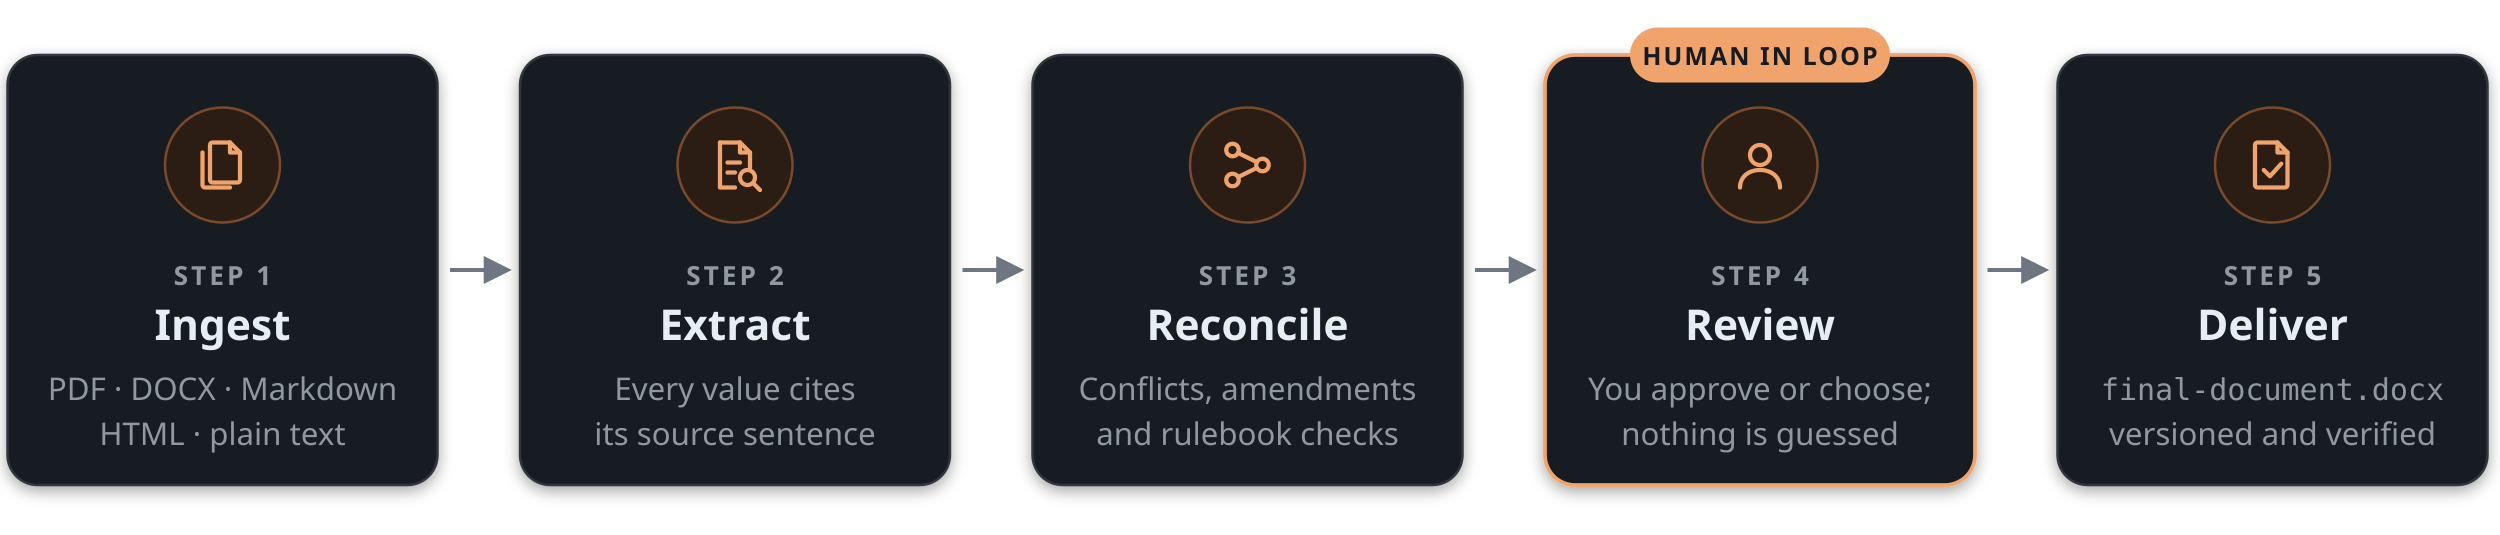
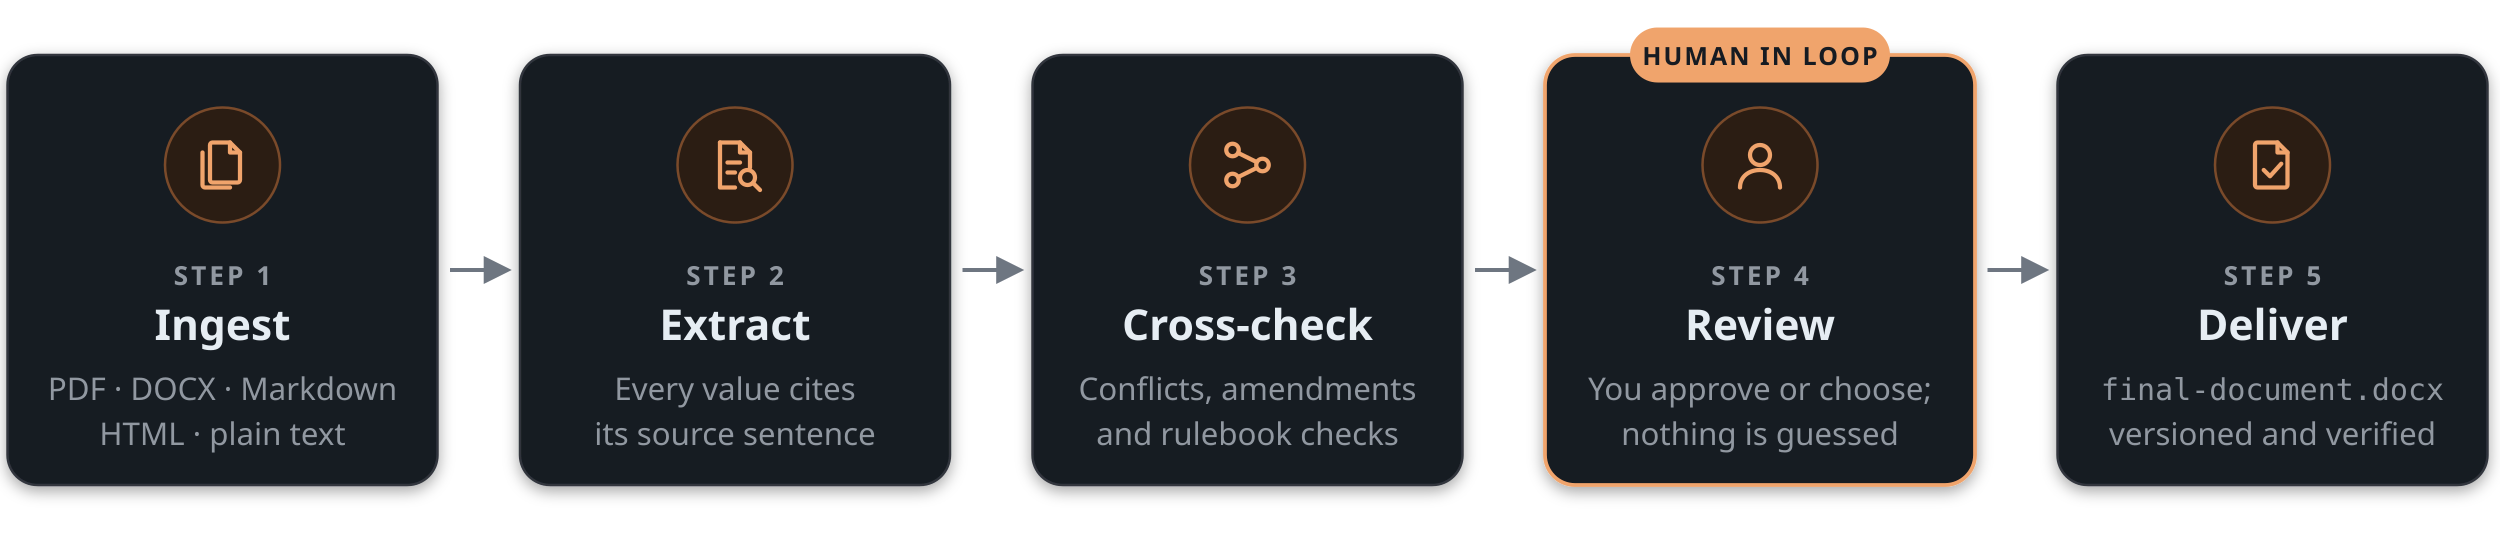
- <svg xmlns="http://www.w3.org/2000/svg" width="1000" height="214" viewBox="0 0 1000 214" role="img" aria-label="Pipeline: ingest, extract, reconcile, human review, deliver final-document.docx">
+ <svg xmlns="http://www.w3.org/2000/svg" width="1000" height="214" viewBox="0 0 1000 214" role="img" aria-label="Pipeline: ingest, extract, cross-check, human review, deliver final-document.docx">
  <defs>
    <filter id="sh" x="-10%" y="-10%" width="120%" height="140%">
      <feDropShadow dx="0" dy="2" stdDeviation="3" flood-color="#000000" flood-opacity="0.35" />
    </filter>
    <marker id="ah" viewBox="0 0 10 10" refX="8.5" refY="5" markerWidth="7" markerHeight="7" orient="auto-start-reverse">
      <path d="M0 0 L10 5 L0 10 z" fill="#6e7681" />
    </marker>
    <marker id="aa" viewBox="0 0 10 10" refX="8.5" refY="5" markerWidth="7" markerHeight="7" orient="auto-start-reverse">
      <path d="M0 0 L10 5 L0 10 z" fill="#f0a46c" />
    </marker>
  </defs>
  <rect x="3" y="22" width="172" height="172" rx="12" fill="#161b22" stroke="#30363d" stroke-width="1" filter="url(#sh)" />
  <circle cx="89.0" cy="66" r="23" fill="#2b1d13" stroke="#7a4a2a" />
  <g transform="translate(77.0 54) scale(1.0)" fill="none" stroke="#f0a46c" stroke-width="1.7" stroke-linecap="round" stroke-linejoin="round">
    <path d="M8 3h7l4 4v11a1 1 0 0 1-1 1H8a1 1 0 0 1-1-1V4a1 1 0 0 1 1-1z" />
    <path d="M15 3v4h4" />
    <path d="M4 7v13a1 1 0 0 0 1 1h10" />
  </g>
  <text x="89.0" y="114" font-family="-apple-system, BlinkMacSystemFont, 'Segoe UI', 'Noto Sans', Helvetica, Arial, sans-serif" font-size="10.5" font-weight="600" fill="#9198a1" text-anchor="middle" letter-spacing="1.2">STEP 1</text>
  <text x="89.0" y="136" font-family="-apple-system, BlinkMacSystemFont, 'Segoe UI', 'Noto Sans', Helvetica, Arial, sans-serif" font-size="17" font-weight="650" fill="#e6edf3" text-anchor="middle">Ingest</text>
  <text x="89.0" y="160" font-family="-apple-system, BlinkMacSystemFont, 'Segoe UI', 'Noto Sans', Helvetica, Arial, sans-serif" font-size="12.5" font-weight="400" fill="#9198a1" text-anchor="middle">PDF · DOCX · Markdown</text>
  <text x="89.0" y="178" font-family="-apple-system, BlinkMacSystemFont, 'Segoe UI', 'Noto Sans', Helvetica, Arial, sans-serif" font-size="12.5" font-weight="400" fill="#9198a1" text-anchor="middle">HTML · plain text</text>
  <line x1="180" y1="108.0" x2="203" y2="108.0" stroke="#6e7681" stroke-width="1.6" marker-end="url(#ah)" />
  <rect x="208" y="22" width="172" height="172" rx="12" fill="#161b22" stroke="#30363d" stroke-width="1" filter="url(#sh)" />
  <circle cx="294.0" cy="66" r="23" fill="#2b1d13" stroke="#7a4a2a" />
  <g transform="translate(282.0 54) scale(1.0)" fill="none" stroke="#f0a46c" stroke-width="1.7" stroke-linecap="round" stroke-linejoin="round">
    <path d="M6 3h8l4 4v6" />
    <path d="M14 3v4h4" />
    <path d="M6 3v18h6" />
    <circle cx="17" cy="17" r="3" />
    <path d="M19.2 19.2 22 22" />
    <path d="M9 11h5M9 15h3" />
  </g>
  <text x="294.0" y="114" font-family="-apple-system, BlinkMacSystemFont, 'Segoe UI', 'Noto Sans', Helvetica, Arial, sans-serif" font-size="10.5" font-weight="600" fill="#9198a1" text-anchor="middle" letter-spacing="1.2">STEP 2</text>
  <text x="294.0" y="136" font-family="-apple-system, BlinkMacSystemFont, 'Segoe UI', 'Noto Sans', Helvetica, Arial, sans-serif" font-size="17" font-weight="650" fill="#e6edf3" text-anchor="middle">Extract</text>
  <text x="294.0" y="160" font-family="-apple-system, BlinkMacSystemFont, 'Segoe UI', 'Noto Sans', Helvetica, Arial, sans-serif" font-size="12.5" font-weight="400" fill="#9198a1" text-anchor="middle">Every value cites</text>
  <text x="294.0" y="178" font-family="-apple-system, BlinkMacSystemFont, 'Segoe UI', 'Noto Sans', Helvetica, Arial, sans-serif" font-size="12.5" font-weight="400" fill="#9198a1" text-anchor="middle">its source sentence</text>
  <line x1="385" y1="108.0" x2="408" y2="108.0" stroke="#6e7681" stroke-width="1.6" marker-end="url(#ah)" />
  <rect x="413" y="22" width="172" height="172" rx="12" fill="#161b22" stroke="#30363d" stroke-width="1" filter="url(#sh)" />
  <circle cx="499.0" cy="66" r="23" fill="#2b1d13" stroke="#7a4a2a" />
  <g transform="translate(487.0 54) scale(1.0)" fill="none" stroke="#f0a46c" stroke-width="1.7" stroke-linecap="round" stroke-linejoin="round">
    <circle cx="6" cy="6" r="2.5" />
    <circle cx="6" cy="18" r="2.5" />
    <circle cx="18" cy="12" r="2.5" />
    <path d="M8.3 7.2 15.6 10.8M8.3 16.8l7.3-3.6" />
  </g>
  <text x="499.0" y="114" font-family="-apple-system, BlinkMacSystemFont, 'Segoe UI', 'Noto Sans', Helvetica, Arial, sans-serif" font-size="10.5" font-weight="600" fill="#9198a1" text-anchor="middle" letter-spacing="1.2">STEP 3</text>
-   <text x="499.0" y="136" font-family="-apple-system, BlinkMacSystemFont, 'Segoe UI', 'Noto Sans', Helvetica, Arial, sans-serif" font-size="17" font-weight="650" fill="#e6edf3" text-anchor="middle">Reconcile</text>
+   <text x="499.0" y="136" font-family="-apple-system, BlinkMacSystemFont, 'Segoe UI', 'Noto Sans', Helvetica, Arial, sans-serif" font-size="17" font-weight="650" fill="#e6edf3" text-anchor="middle">Cross-check</text>
  <text x="499.0" y="160" font-family="-apple-system, BlinkMacSystemFont, 'Segoe UI', 'Noto Sans', Helvetica, Arial, sans-serif" font-size="12.5" font-weight="400" fill="#9198a1" text-anchor="middle">Conflicts, amendments</text>
  <text x="499.0" y="178" font-family="-apple-system, BlinkMacSystemFont, 'Segoe UI', 'Noto Sans', Helvetica, Arial, sans-serif" font-size="12.5" font-weight="400" fill="#9198a1" text-anchor="middle">and rulebook checks</text>
  <line x1="590" y1="108.0" x2="613" y2="108.0" stroke="#6e7681" stroke-width="1.6" marker-end="url(#ah)" />
  <rect x="618" y="22" width="172" height="172" rx="12" fill="#161b22" stroke="#f0a46c" stroke-width="1.5" filter="url(#sh)" />
  <circle cx="704.0" cy="66" r="23" fill="#2b1d13" stroke="#7a4a2a" />
  <g transform="translate(692.0 54) scale(1.0)" fill="none" stroke="#f0a46c" stroke-width="1.7" stroke-linecap="round" stroke-linejoin="round">
    <circle cx="12" cy="8" r="4" />
    <path d="M4 21c0-4.4 3.6-7 8-7s8 2.6 8 7" />
  </g>
  <text x="704.0" y="114" font-family="-apple-system, BlinkMacSystemFont, 'Segoe UI', 'Noto Sans', Helvetica, Arial, sans-serif" font-size="10.5" font-weight="600" fill="#9198a1" text-anchor="middle" letter-spacing="1.2">STEP 4</text>
  <text x="704.0" y="136" font-family="-apple-system, BlinkMacSystemFont, 'Segoe UI', 'Noto Sans', Helvetica, Arial, sans-serif" font-size="17" font-weight="650" fill="#e6edf3" text-anchor="middle">Review</text>
  <text x="704.0" y="160" font-family="-apple-system, BlinkMacSystemFont, 'Segoe UI', 'Noto Sans', Helvetica, Arial, sans-serif" font-size="12.5" font-weight="400" fill="#9198a1" text-anchor="middle">You approve or choose;</text>
  <text x="704.0" y="178" font-family="-apple-system, BlinkMacSystemFont, 'Segoe UI', 'Noto Sans', Helvetica, Arial, sans-serif" font-size="12.5" font-weight="400" fill="#9198a1" text-anchor="middle">nothing is guessed</text>
  <rect x="652.0" y="11" width="104" height="22" rx="11" fill="#f0a46c" />
  <text x="704.0" y="26" font-family="-apple-system, BlinkMacSystemFont, 'Segoe UI', 'Noto Sans', Helvetica, Arial, sans-serif" font-size="10" font-weight="700" fill="#161b22" text-anchor="middle" letter-spacing="0.8">HUMAN IN LOOP</text>
  <line x1="795" y1="108.0" x2="818" y2="108.0" stroke="#6e7681" stroke-width="1.6" marker-end="url(#ah)" />
  <rect x="823" y="22" width="172" height="172" rx="12" fill="#161b22" stroke="#30363d" stroke-width="1" filter="url(#sh)" />
  <circle cx="909.0" cy="66" r="23" fill="#2b1d13" stroke="#7a4a2a" />
  <g transform="translate(897.0 54) scale(1.0)" fill="none" stroke="#f0a46c" stroke-width="1.7" stroke-linecap="round" stroke-linejoin="round">
    <path d="M6 3h8l4 4v13a1 1 0 0 1-1 1H6a1 1 0 0 1-1-1V4a1 1 0 0 1 1-1z" />
    <path d="M14 3v4h4" />
    <path d="m8.5 14 2.5 2.5 4.5-5" />
  </g>
  <text x="909.0" y="114" font-family="-apple-system, BlinkMacSystemFont, 'Segoe UI', 'Noto Sans', Helvetica, Arial, sans-serif" font-size="10.5" font-weight="600" fill="#9198a1" text-anchor="middle" letter-spacing="1.2">STEP 5</text>
  <text x="909.0" y="136" font-family="-apple-system, BlinkMacSystemFont, 'Segoe UI', 'Noto Sans', Helvetica, Arial, sans-serif" font-size="17" font-weight="650" fill="#e6edf3" text-anchor="middle">Deliver</text>
  <text x="909.0" y="160" font-family="ui-monospace, SFMono-Regular, 'SF Mono', Menlo, Consolas, monospace" font-size="12" font-weight="400" fill="#9198a1" text-anchor="middle">final-document.docx</text>
  <text x="909.0" y="178" font-family="-apple-system, BlinkMacSystemFont, 'Segoe UI', 'Noto Sans', Helvetica, Arial, sans-serif" font-size="12.5" font-weight="400" fill="#9198a1" text-anchor="middle">versioned and verified</text>
</svg>
